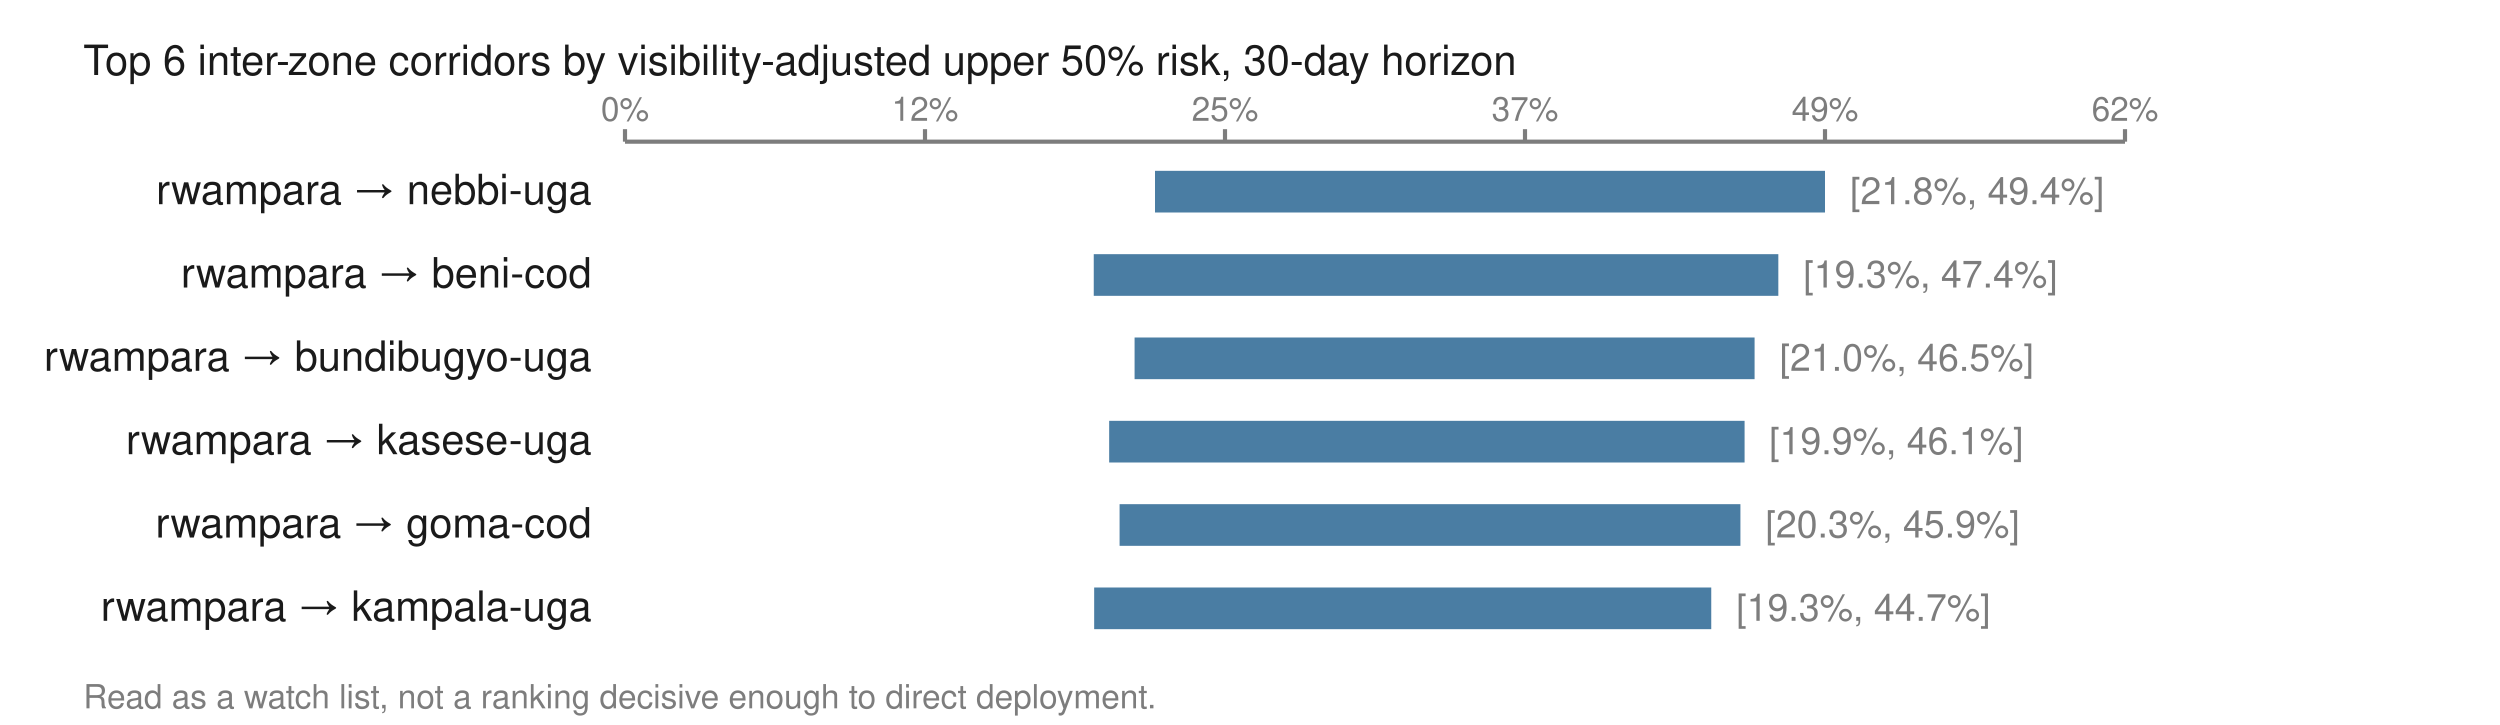
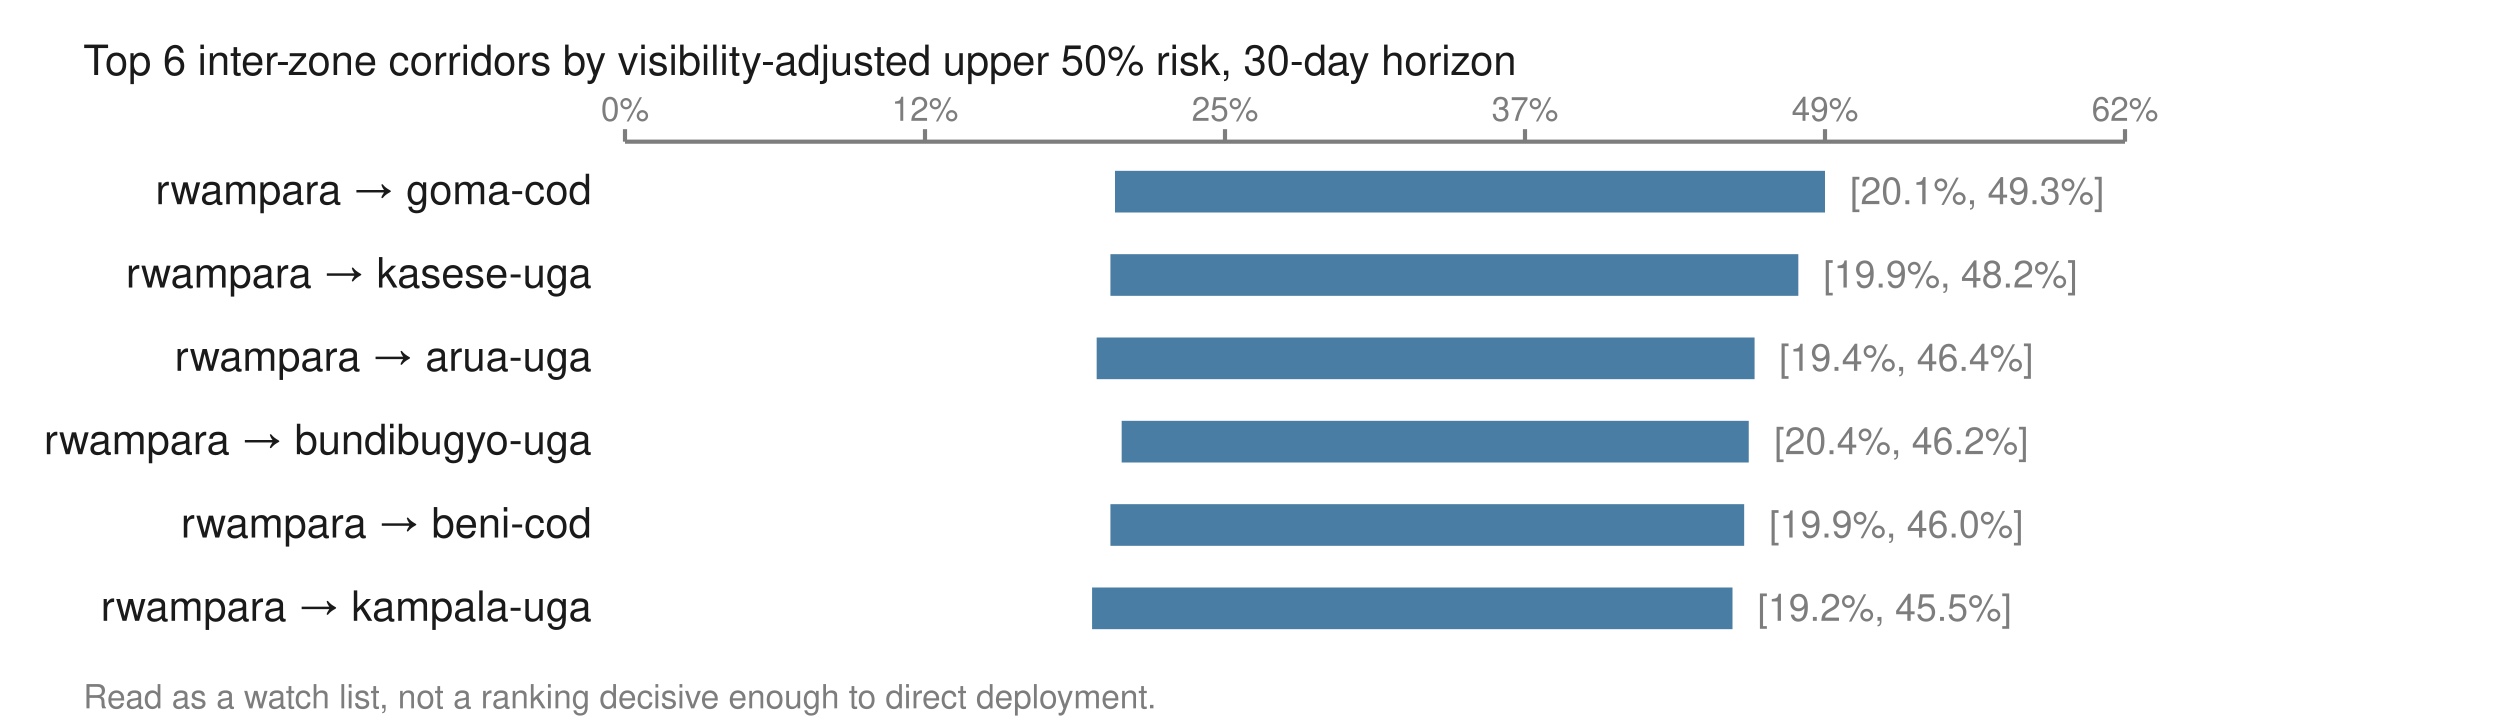
<svg xmlns="http://www.w3.org/2000/svg" viewBox="0 0 600 174" width="600" height="174" role="img" aria-labelledby="t">
  <text x="20.0" y="18.0" font-family="Helvetica,Arial,sans-serif" font-size="10" fill="#1a1a1a" font-weight="normal" text-anchor="start">Top 6 inter-zone corridors by visibility-adjusted upper 50% risk, 30-day horizon</text>
  <line x1="150.0" y1="34.0" x2="510.0" y2="34.0" stroke="#7d7d7d" stroke-width="1" />
  <line x1="150.0" y1="31.0" x2="150.0" y2="34.0" stroke="#7d7d7d" stroke-width="1" />
  <text x="150.0" y="29.0" font-family="Helvetica,Arial,sans-serif" font-size="8" fill="#7d7d7d" font-weight="normal" text-anchor="middle">0%</text>
  <line x1="222.0" y1="31.0" x2="222.0" y2="34.0" stroke="#7d7d7d" stroke-width="1" />
  <text x="222.0" y="29.0" font-family="Helvetica,Arial,sans-serif" font-size="8" fill="#7d7d7d" font-weight="normal" text-anchor="middle">12%</text>
  <line x1="294.0" y1="31.0" x2="294.0" y2="34.0" stroke="#7d7d7d" stroke-width="1" />
  <text x="294.0" y="29.0" font-family="Helvetica,Arial,sans-serif" font-size="8" fill="#7d7d7d" font-weight="normal" text-anchor="middle">25%</text>
  <line x1="366.0" y1="31.0" x2="366.0" y2="34.0" stroke="#7d7d7d" stroke-width="1" />
  <text x="366.0" y="29.0" font-family="Helvetica,Arial,sans-serif" font-size="8" fill="#7d7d7d" font-weight="normal" text-anchor="middle">37%</text>
  <line x1="438.0" y1="31.0" x2="438.0" y2="34.0" stroke="#7d7d7d" stroke-width="1" />
  <text x="438.0" y="29.0" font-family="Helvetica,Arial,sans-serif" font-size="8" fill="#7d7d7d" font-weight="normal" text-anchor="middle">49%</text>
  <line x1="510.0" y1="31.0" x2="510.0" y2="34.0" stroke="#7d7d7d" stroke-width="1" />
  <text x="510.0" y="29.0" font-family="Helvetica,Arial,sans-serif" font-size="8" fill="#7d7d7d" font-weight="normal" text-anchor="middle">62%</text>
-   <text x="142.0" y="49.0" font-family="Helvetica,Arial,sans-serif" font-size="10" fill="#1a1a1a" font-weight="normal" text-anchor="end">rwampara → nebbi-uga</text>
-   <rect x="277.2" y="41.0" width="160.8" height="10.0" fill="#4a7da3" />
-   <text x="444.0" y="49.0" font-family="Helvetica,Arial,sans-serif" font-size="9" fill="#7d7d7d" font-weight="normal" text-anchor="start">[21.8%, 49.4%]</text>
-   <text x="142.0" y="69.0" font-family="Helvetica,Arial,sans-serif" font-size="10" fill="#1a1a1a" font-weight="normal" text-anchor="end">rwampara → beni-cod</text>
-   <rect x="262.5" y="61.0" width="164.3" height="10.0" fill="#4a7da3" />
-   <text x="432.8" y="69.0" font-family="Helvetica,Arial,sans-serif" font-size="9" fill="#7d7d7d" font-weight="normal" text-anchor="start">[19.3%, 47.4%]</text>
-   <text x="142.0" y="89.0" font-family="Helvetica,Arial,sans-serif" font-size="10" fill="#1a1a1a" font-weight="normal" text-anchor="end">rwampara → bundibugyo-uga</text>
-   <rect x="272.3" y="81.0" width="148.8" height="10.0" fill="#4a7da3" />
-   <text x="427.1" y="89.0" font-family="Helvetica,Arial,sans-serif" font-size="9" fill="#7d7d7d" font-weight="normal" text-anchor="start">[21.0%, 46.5%]</text>
-   <text x="142.0" y="109.0" font-family="Helvetica,Arial,sans-serif" font-size="10" fill="#1a1a1a" font-weight="normal" text-anchor="end">rwampara → kasese-uga</text>
-   <rect x="266.2" y="101.0" width="152.5" height="10.0" fill="#4a7da3" />
-   <text x="424.6" y="109.0" font-family="Helvetica,Arial,sans-serif" font-size="9" fill="#7d7d7d" font-weight="normal" text-anchor="start">[19.9%, 46.1%]</text>
-   <text x="142.0" y="129.0" font-family="Helvetica,Arial,sans-serif" font-size="10" fill="#1a1a1a" font-weight="normal" text-anchor="end">rwampara → goma-cod</text>
-   <rect x="268.7" y="121.0" width="149.0" height="10.0" fill="#4a7da3" />
-   <text x="423.7" y="129.0" font-family="Helvetica,Arial,sans-serif" font-size="9" fill="#7d7d7d" font-weight="normal" text-anchor="start">[20.3%, 45.9%]</text>
+   <text x="142.0" y="49.0" font-family="Helvetica,Arial,sans-serif" font-size="10" fill="#1a1a1a" font-weight="normal" text-anchor="end">rwampara → goma-cod</text>
+   <rect x="267.6" y="41.0" width="170.4" height="10.0" fill="#4a7da3" />
+   <text x="444.0" y="49.0" font-family="Helvetica,Arial,sans-serif" font-size="9" fill="#7d7d7d" font-weight="normal" text-anchor="start">[20.1%, 49.3%]</text>
+   <text x="142.0" y="69.0" font-family="Helvetica,Arial,sans-serif" font-size="10" fill="#1a1a1a" font-weight="normal" text-anchor="end">rwampara → kasese-uga</text>
+   <rect x="266.5" y="61.0" width="165.1" height="10.0" fill="#4a7da3" />
+   <text x="437.6" y="69.0" font-family="Helvetica,Arial,sans-serif" font-size="9" fill="#7d7d7d" font-weight="normal" text-anchor="start">[19.9%, 48.2%]</text>
+   <text x="142.0" y="89.0" font-family="Helvetica,Arial,sans-serif" font-size="10" fill="#1a1a1a" font-weight="normal" text-anchor="end">rwampara → arua-uga</text>
+   <rect x="263.2" y="81.0" width="157.9" height="10.0" fill="#4a7da3" />
+   <text x="427.0" y="89.0" font-family="Helvetica,Arial,sans-serif" font-size="9" fill="#7d7d7d" font-weight="normal" text-anchor="start">[19.4%, 46.4%]</text>
+   <text x="142.0" y="109.0" font-family="Helvetica,Arial,sans-serif" font-size="10" fill="#1a1a1a" font-weight="normal" text-anchor="end">rwampara → bundibugyo-uga</text>
+   <rect x="269.2" y="101.0" width="150.5" height="10.0" fill="#4a7da3" />
+   <text x="425.8" y="109.0" font-family="Helvetica,Arial,sans-serif" font-size="9" fill="#7d7d7d" font-weight="normal" text-anchor="start">[20.4%, 46.2%]</text>
+   <text x="142.0" y="129.0" font-family="Helvetica,Arial,sans-serif" font-size="10" fill="#1a1a1a" font-weight="normal" text-anchor="end">rwampara → beni-cod</text>
+   <rect x="266.5" y="121.0" width="152.1" height="10.0" fill="#4a7da3" />
+   <text x="424.6" y="129.0" font-family="Helvetica,Arial,sans-serif" font-size="9" fill="#7d7d7d" font-weight="normal" text-anchor="start">[19.9%, 46.0%]</text>
  <text x="142.0" y="149.0" font-family="Helvetica,Arial,sans-serif" font-size="10" fill="#1a1a1a" font-weight="normal" text-anchor="end">rwampara → kampala-uga</text>
-   <rect x="262.6" y="141.0" width="148.1" height="10.0" fill="#4a7da3" />
-   <text x="416.7" y="149.0" font-family="Helvetica,Arial,sans-serif" font-size="9" fill="#7d7d7d" font-weight="normal" text-anchor="start">[19.3%, 44.7%]</text>
+   <rect x="262.1" y="141.0" width="153.7" height="10.0" fill="#4a7da3" />
+   <text x="421.8" y="149.0" font-family="Helvetica,Arial,sans-serif" font-size="9" fill="#7d7d7d" font-weight="normal" text-anchor="start">[19.2%, 45.5%]</text>
  <text x="20.0" y="170.0" font-family="Helvetica,Arial,sans-serif" font-size="8" fill="#7d7d7d" font-weight="normal" text-anchor="start">Read as a watch list, not a ranking decisive enough to direct deployment.</text>
</svg>
